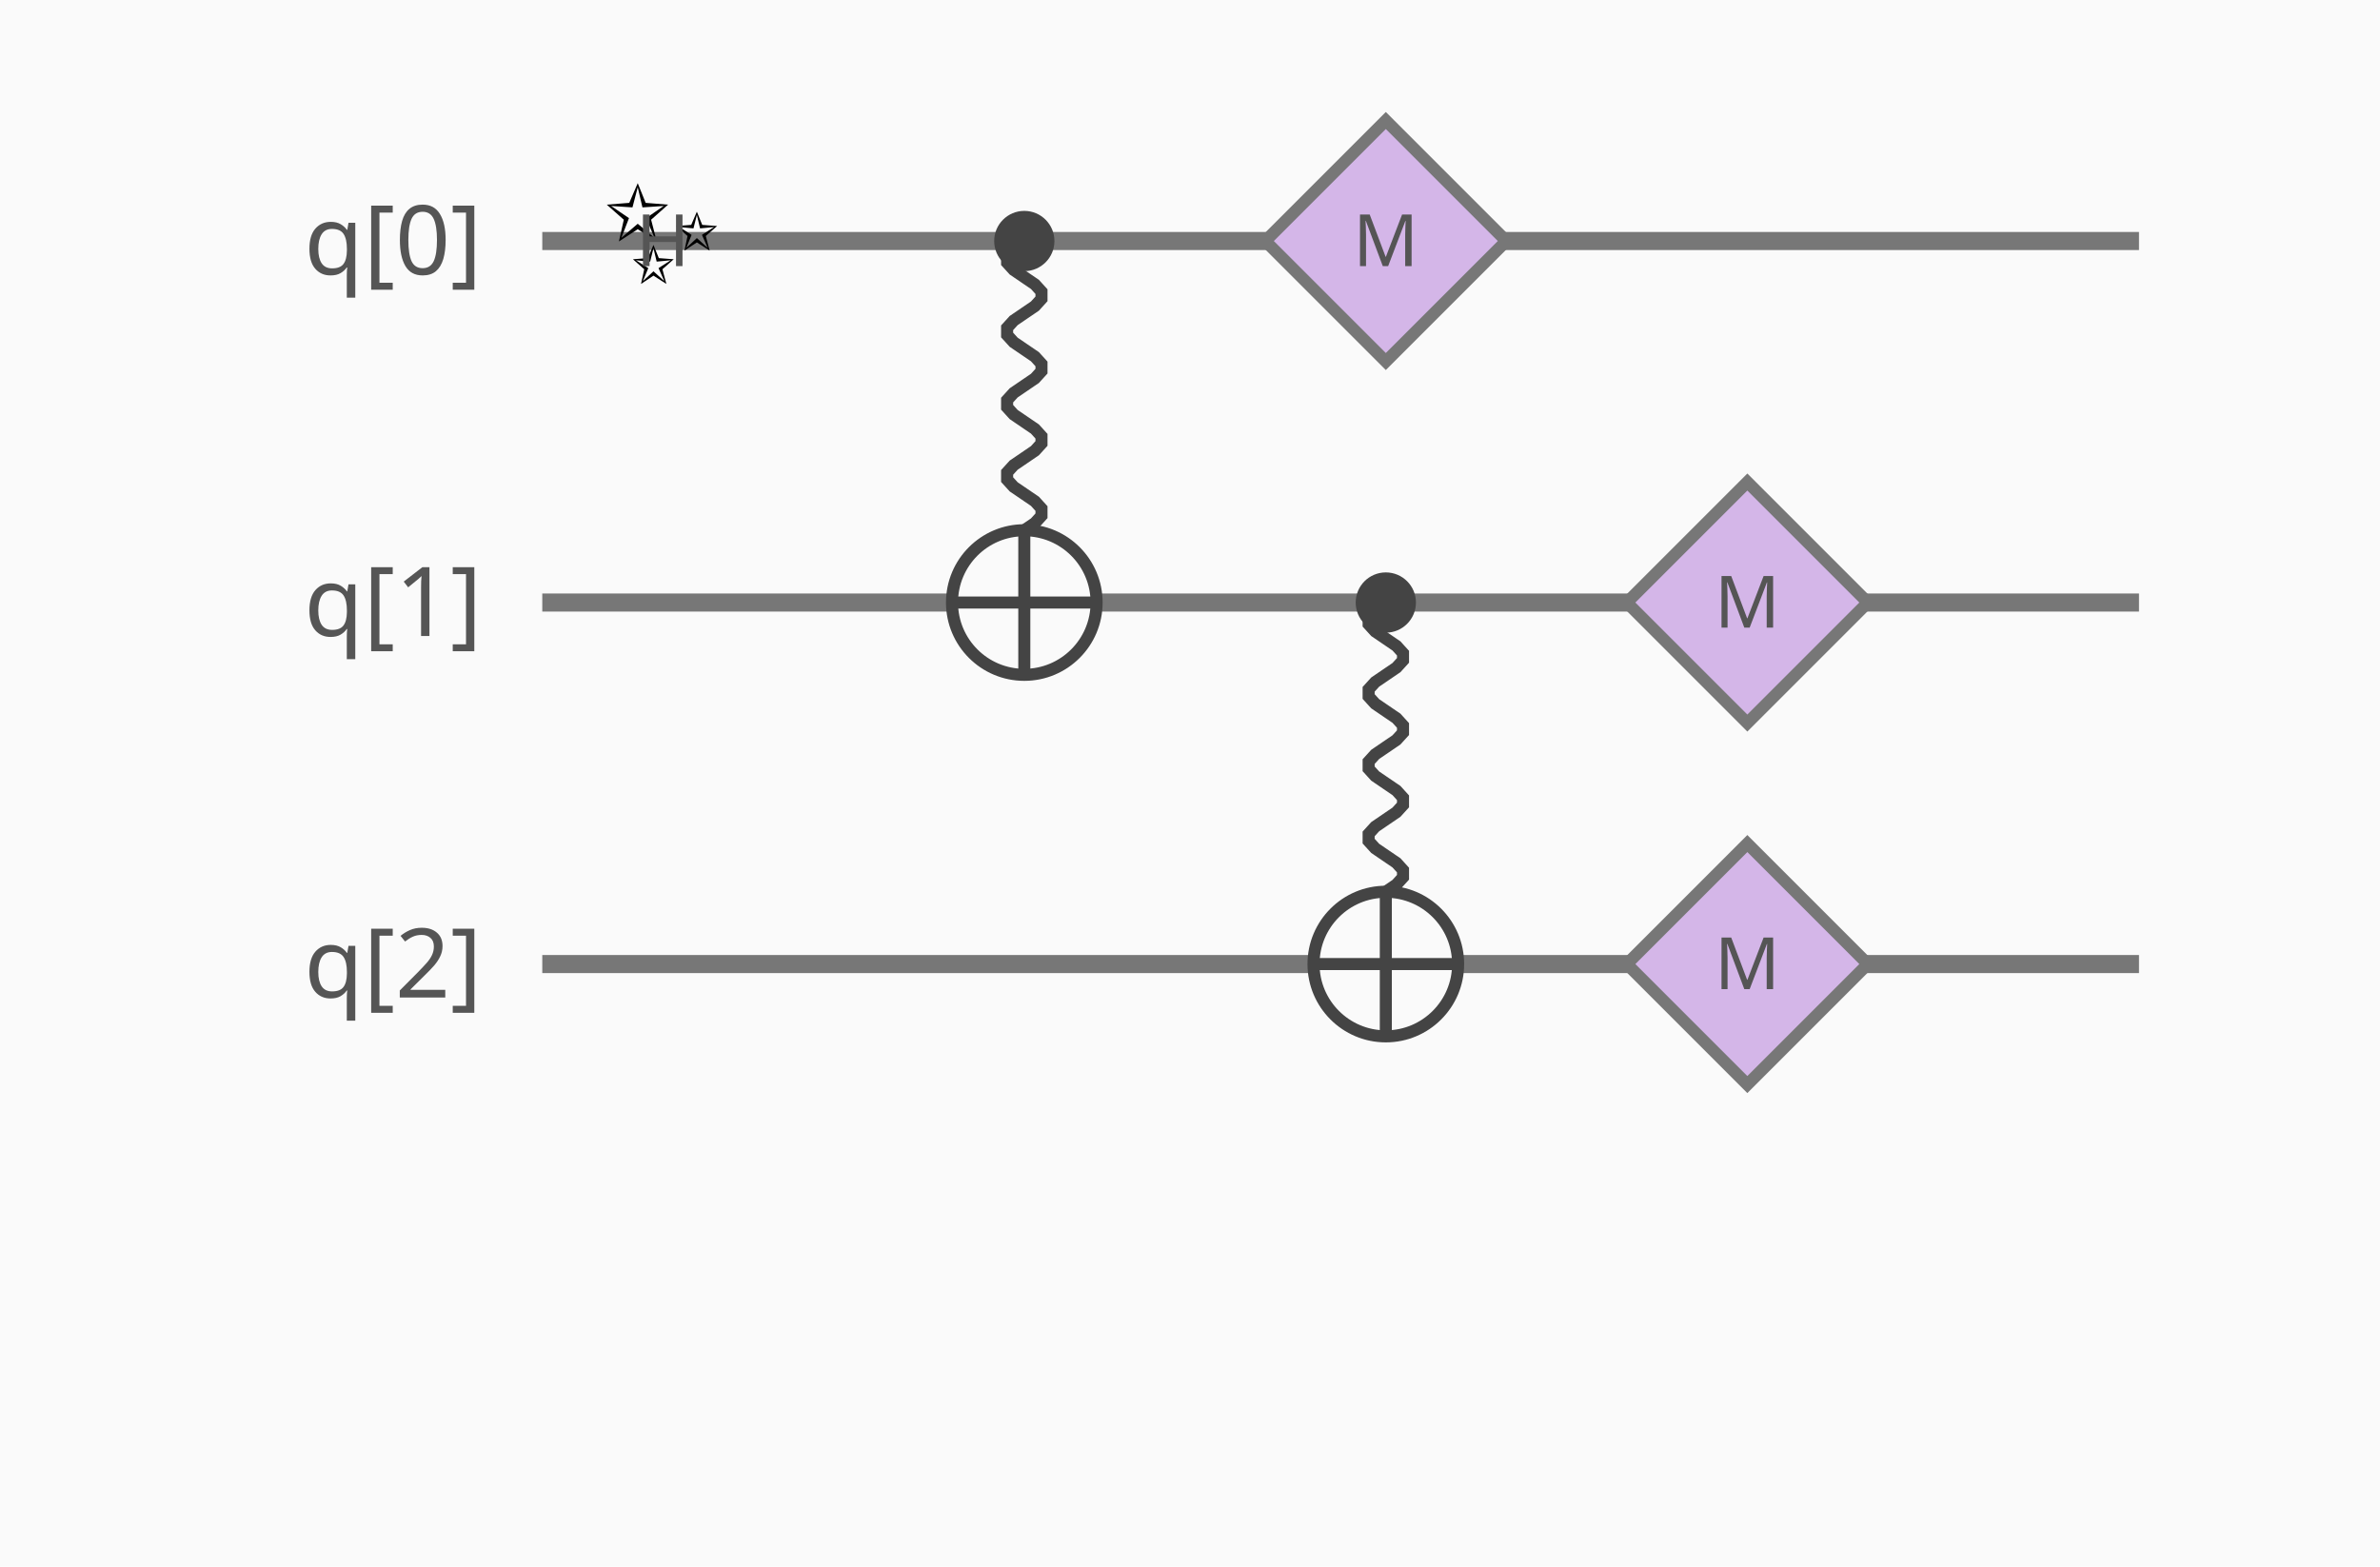
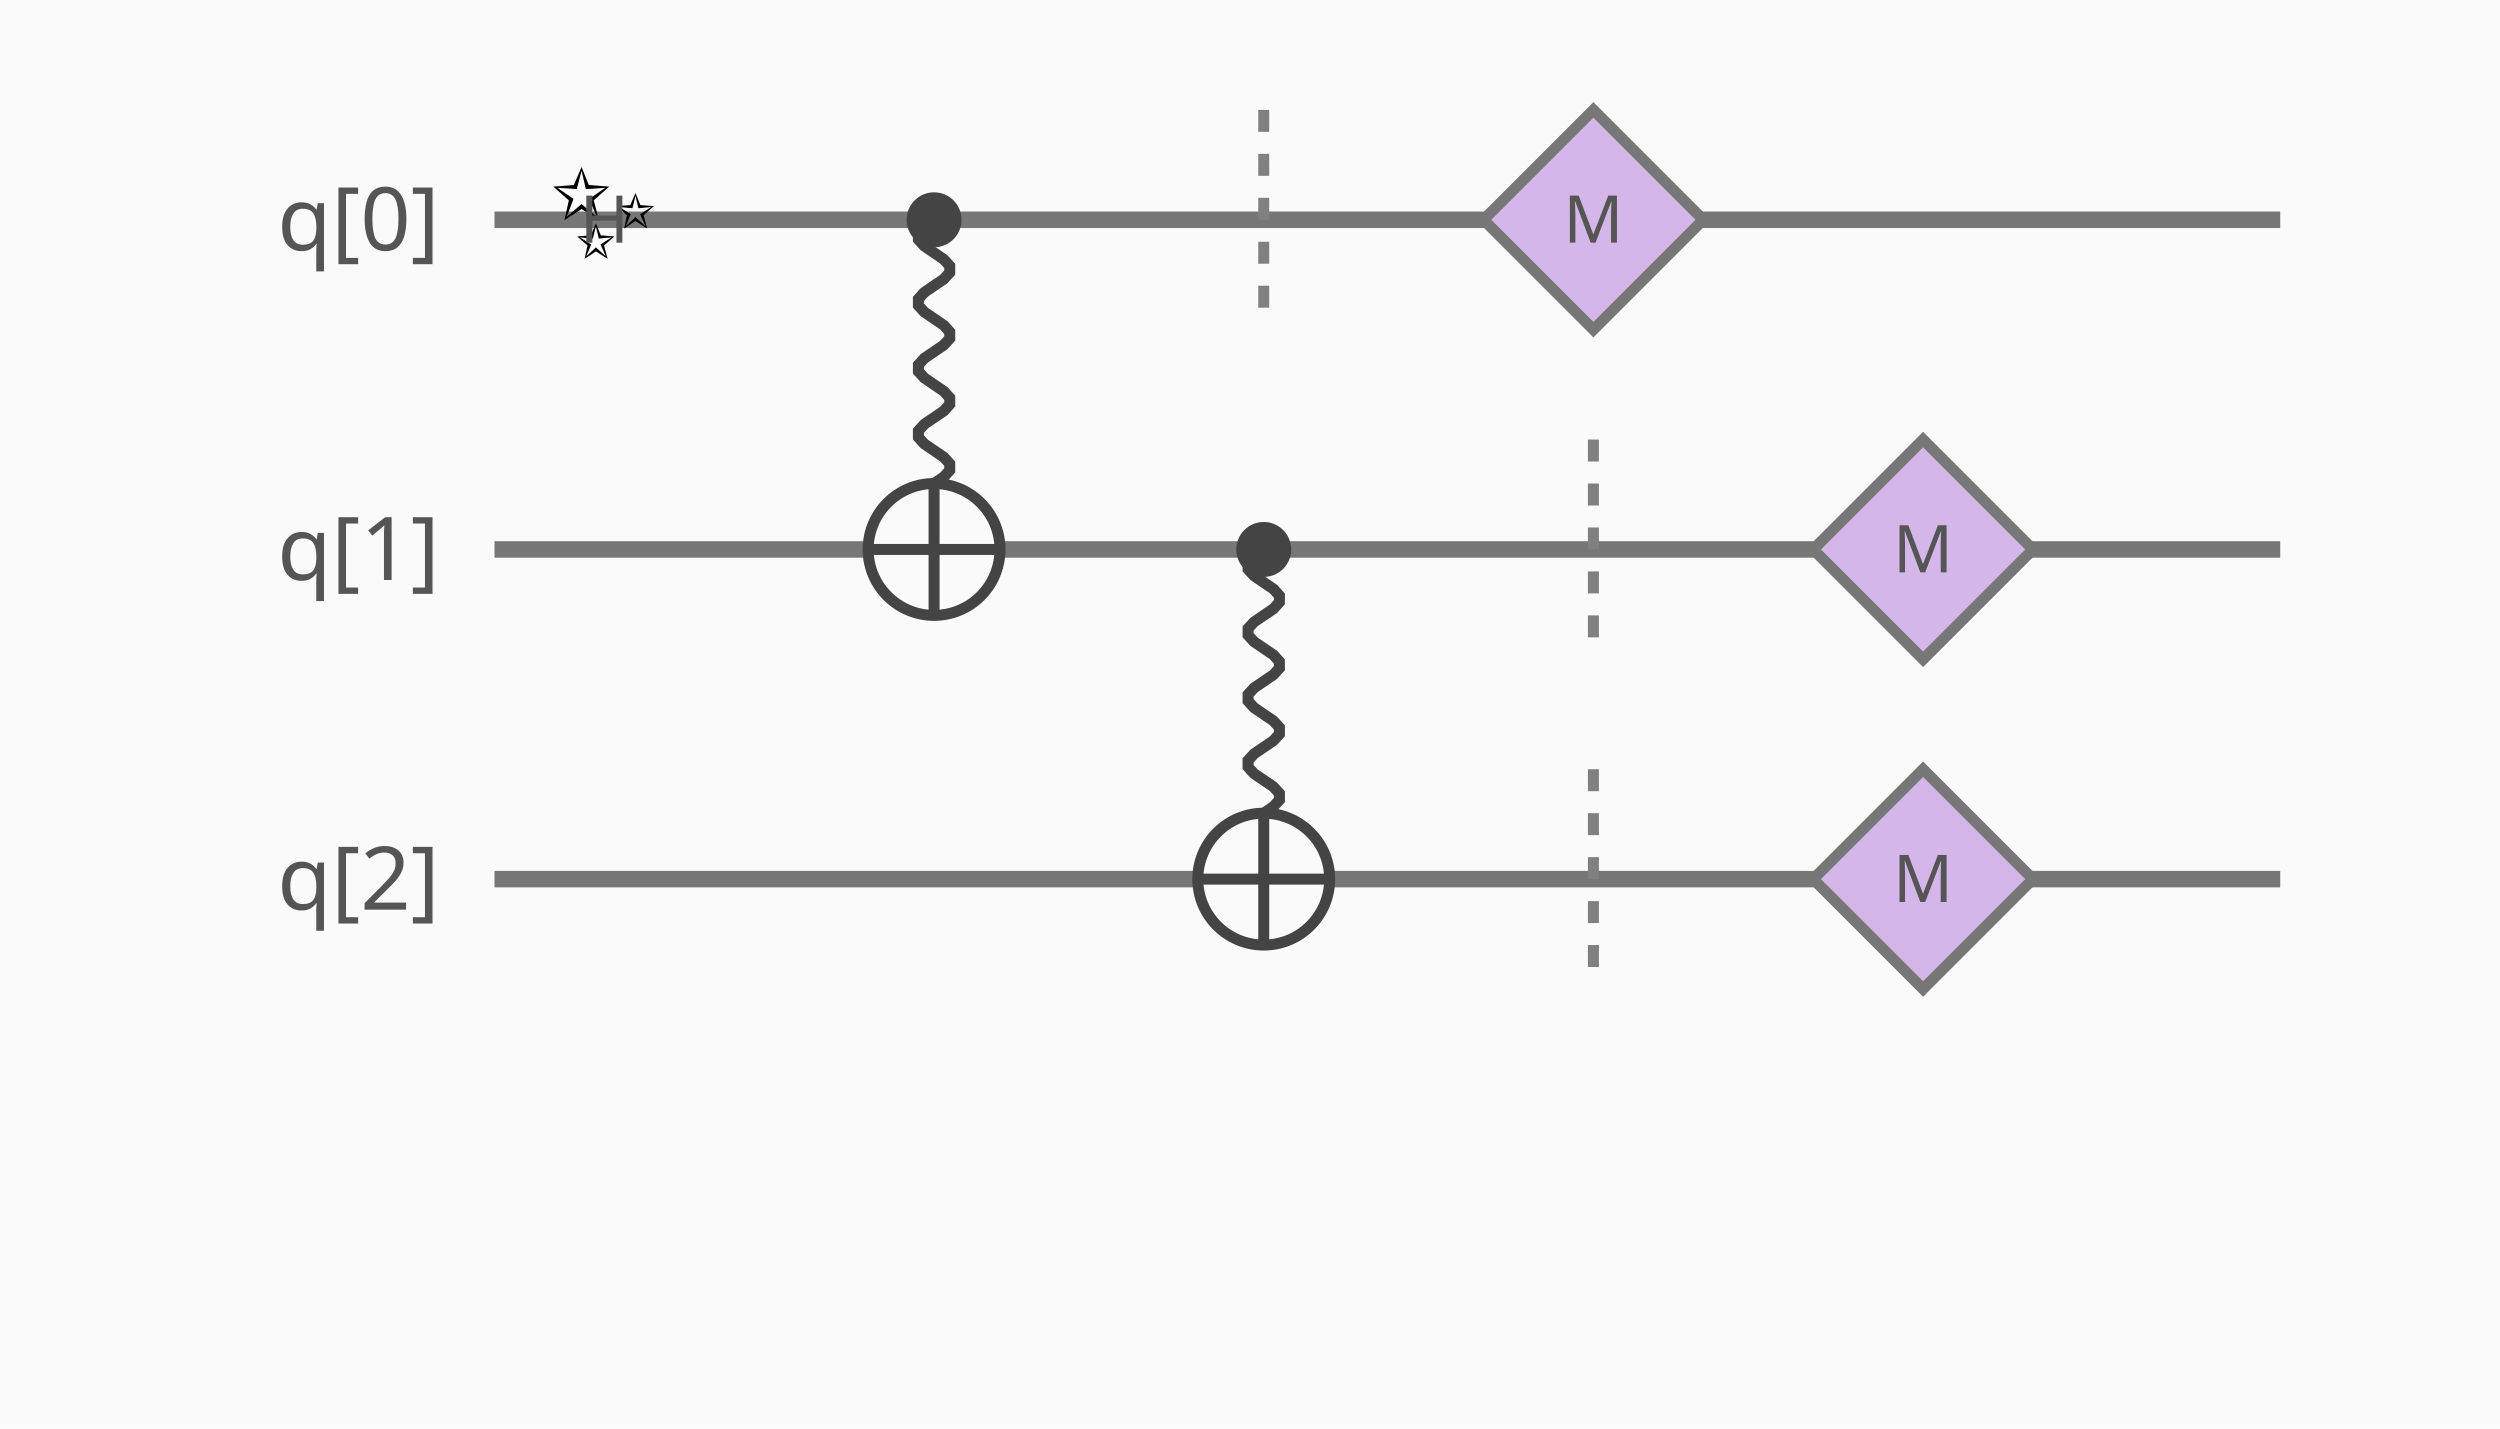
- <svg xmlns="http://www.w3.org/2000/svg" width="395.0" height="260" viewBox="0 0 395.0 260">
+ <svg xmlns="http://www.w3.org/2000/svg" width="455.0" height="260" viewBox="0 0 455.0 260">
  <rect width="100%" height="100%" fill="#fafafa" />
  <text x="80" y="40" fill="#555555" font-family="calibri" font-size="16" text-anchor="end" dominant-baseline="middle">q[0]</text>
  <text x="80" y="100" fill="#555555" font-family="calibri" font-size="16" text-anchor="end" dominant-baseline="middle">q[1]</text>
  <text x="80" y="160" fill="#555555" font-family="calibri" font-size="16" text-anchor="end" dominant-baseline="middle">q[2]</text>
-   <line x1="90" y1="40" x2="355.0" y2="40" stroke="#777777" stroke-width="3" stroke-dasharray="" />
-   <line x1="90" y1="100" x2="355.0" y2="100" stroke="#777777" stroke-width="3" stroke-dasharray="" />
-   <line x1="90" y1="160" x2="355.0" y2="160" stroke="#777777" stroke-width="3" stroke-dasharray="" />
+   <line x1="90" y1="40" x2="415.0" y2="40" stroke="#777777" stroke-width="3" stroke-dasharray="" />
+   <line x1="90" y1="100" x2="415.0" y2="100" stroke="#777777" stroke-width="3" stroke-dasharray="" />
+   <line x1="90" y1="160" x2="415.0" y2="160" stroke="#777777" stroke-width="3" stroke-dasharray="" />
  <path d="M 170.0 40.0 L 168.237 41.2 L 167.147 42.4 L 167.147 43.6 L 168.237 44.8 L 170.0 46.0 L 171.763 47.2 L 172.853 48.4 L 172.853 49.6 L 171.763 50.8 L 170.0 52.0 L 168.237 53.2 L 167.147 54.4 L 167.147 55.6 L 168.237 56.8 L 170.0 58.0 L 171.763 59.2 L 172.853 60.4 L 172.853 61.6 L 171.763 62.8 L 170.0 64.0 L 168.237 65.2 L 167.147 66.4 L 167.147 67.6 L 168.237 68.8 L 170.0 70.0 L 171.763 71.2 L 172.853 72.4 L 172.853 73.6 L 171.763 74.8 L 170.0 76.0 L 168.237 77.2 L 167.147 78.4 L 167.147 79.6 L 168.237 80.8 L 170.0 82.0 L 171.763 83.2 L 172.853 84.4 L 172.853 85.6 L 171.763 86.8 L 170.0 88.0 L 168.237 89.2 L 167.147 90.4 L 167.147 91.6 L 168.237 92.8 L 170.0 94.0 L 171.763 95.2 L 172.853 96.4 L 172.853 97.6 L 171.763 98.8 L 170 100.0" stroke="#444444" stroke-width="2" fill="none" stroke-dasharray="" />
  <path d="M 230.0 100.0 L 228.237 101.2 L 227.147 102.4 L 227.147 103.6 L 228.237 104.8 L 230.0 106.0 L 231.763 107.2 L 232.853 108.4 L 232.853 109.6 L 231.763 110.8 L 230.0 112.0 L 228.237 113.2 L 227.147 114.4 L 227.147 115.6 L 228.237 116.8 L 230.0 118.0 L 231.763 119.2 L 232.853 120.4 L 232.853 121.6 L 231.763 122.8 L 230.0 124.0 L 228.237 125.2 L 227.147 126.4 L 227.147 127.6 L 228.237 128.8 L 230.0 130.0 L 231.763 131.2 L 232.853 132.4 L 232.853 133.6 L 231.763 134.8 L 230.0 136.0 L 228.237 137.2 L 227.147 138.4 L 227.147 139.6 L 228.237 140.8 L 230.0 142.0 L 231.763 143.2 L 232.853 144.4 L 232.853 145.6 L 231.763 146.8 L 230.0 148.0 L 228.237 149.2 L 227.147 150.4 L 227.147 151.6 L 228.237 152.8 L 230.0 154.0 L 231.763 155.2 L 232.853 156.4 L 232.853 157.6 L 231.763 158.8 L 230 160.0" stroke="#444444" stroke-width="2" fill="none" stroke-dasharray="" />
+   <line x1="230.0" y1="20" x2="230.0" y2="60" stroke="gray" stroke-width="2" stroke-dasharray="4,4" />
+   <line x1="290.0" y1="80" x2="290.0" y2="120" stroke="gray" stroke-width="2" stroke-dasharray="4,4" />
+   <line x1="290.0" y1="140" x2="290.0" y2="180" stroke="gray" stroke-width="2" stroke-dasharray="4,4" />
  <text x="110.0" y="40" font-size="24" text-anchor="middle" dominant-baseline="middle">✨</text>
  <text x="110.0" y="40" fill="#555555" font-family="sans-serif" font-size="12" text-anchor="middle" dominant-baseline="middle">H</text>
  <circle cx="170.0" cy="40" r="5" fill="#444444" stroke="none" stroke-width="1" />
  <circle cx="170.0" cy="100" r="12" fill="#fafafa" stroke="#444444" stroke-width="2" />
  <line x1="158.0" y1="100" x2="182.0" y2="100" stroke="#444444" stroke-width="2" />
  <line x1="170.0" y1="88" x2="170.0" y2="112" stroke="#444444" stroke-width="2" />
  <circle cx="230.0" cy="100" r="5" fill="#444444" stroke="none" stroke-width="1" />
  <circle cx="230.0" cy="160" r="12" fill="#fafafa" stroke="#444444" stroke-width="2" />
  <line x1="218.0" y1="160" x2="242.0" y2="160" stroke="#444444" stroke-width="2" />
  <line x1="230.0" y1="148" x2="230.0" y2="172" stroke="#444444" stroke-width="2" />
-   <polygon points="230.0,20 250.0,40 230.0,60 210.0,40" fill="#d4b6e8" stroke="#777777" stroke-width="2" />
-   <text x="230.0" y="40" fill="#555555" font-family="sans-serif" font-size="12" text-anchor="middle" dominant-baseline="middle">M</text>
-   <polygon points="290.0,80 310.0,100 290.0,120 270.0,100" fill="#d4b6e8" stroke="#777777" stroke-width="2" />
-   <text x="290.0" y="100" fill="#555555" font-family="sans-serif" font-size="12" text-anchor="middle" dominant-baseline="middle">M</text>
-   <polygon points="290.0,140 310.0,160 290.0,180 270.0,160" fill="#d4b6e8" stroke="#777777" stroke-width="2" />
-   <text x="290.0" y="160" fill="#555555" font-family="sans-serif" font-size="12" text-anchor="middle" dominant-baseline="middle">M</text>
+   <polygon points="290.0,20 310.0,40 290.0,60 270.0,40" fill="#d4b6e8" stroke="#777777" stroke-width="2" />
+   <text x="290.0" y="40" fill="#555555" font-family="sans-serif" font-size="12" text-anchor="middle" dominant-baseline="middle">M</text>
+   <polygon points="350.0,80 370.0,100 350.0,120 330.0,100" fill="#d4b6e8" stroke="#777777" stroke-width="2" />
+   <text x="350.0" y="100" fill="#555555" font-family="sans-serif" font-size="12" text-anchor="middle" dominant-baseline="middle">M</text>
+   <polygon points="350.0,140 370.0,160 350.0,180 330.0,160" fill="#d4b6e8" stroke="#777777" stroke-width="2" />
+   <text x="350.0" y="160" fill="#555555" font-family="sans-serif" font-size="12" text-anchor="middle" dominant-baseline="middle">M</text>
</svg>
